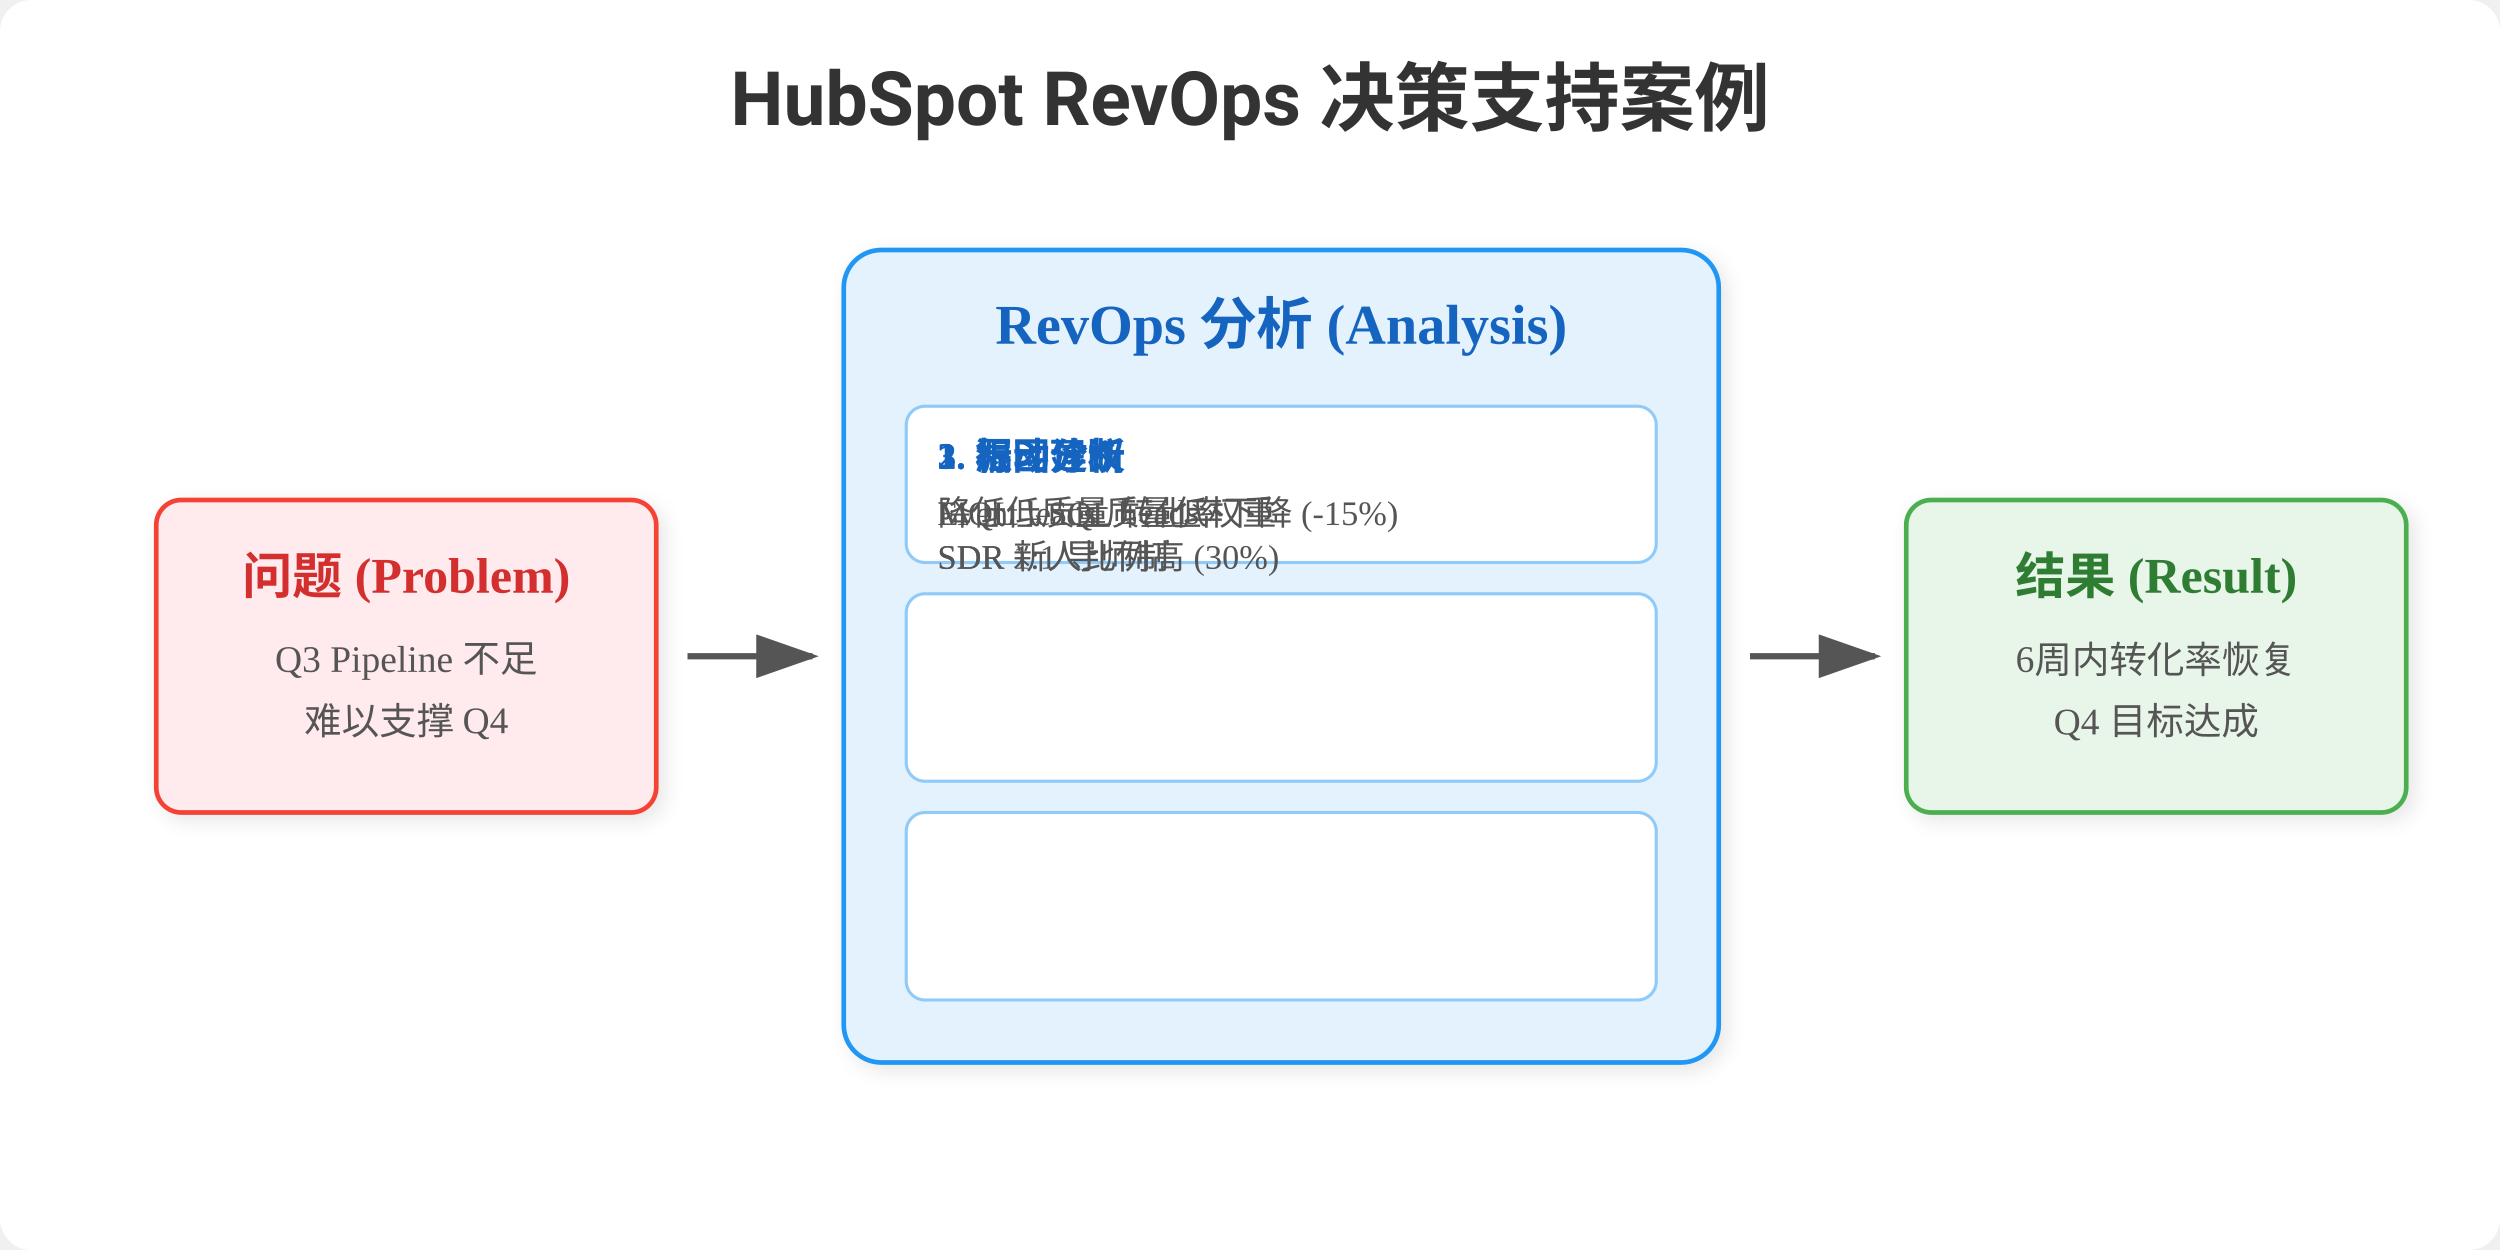
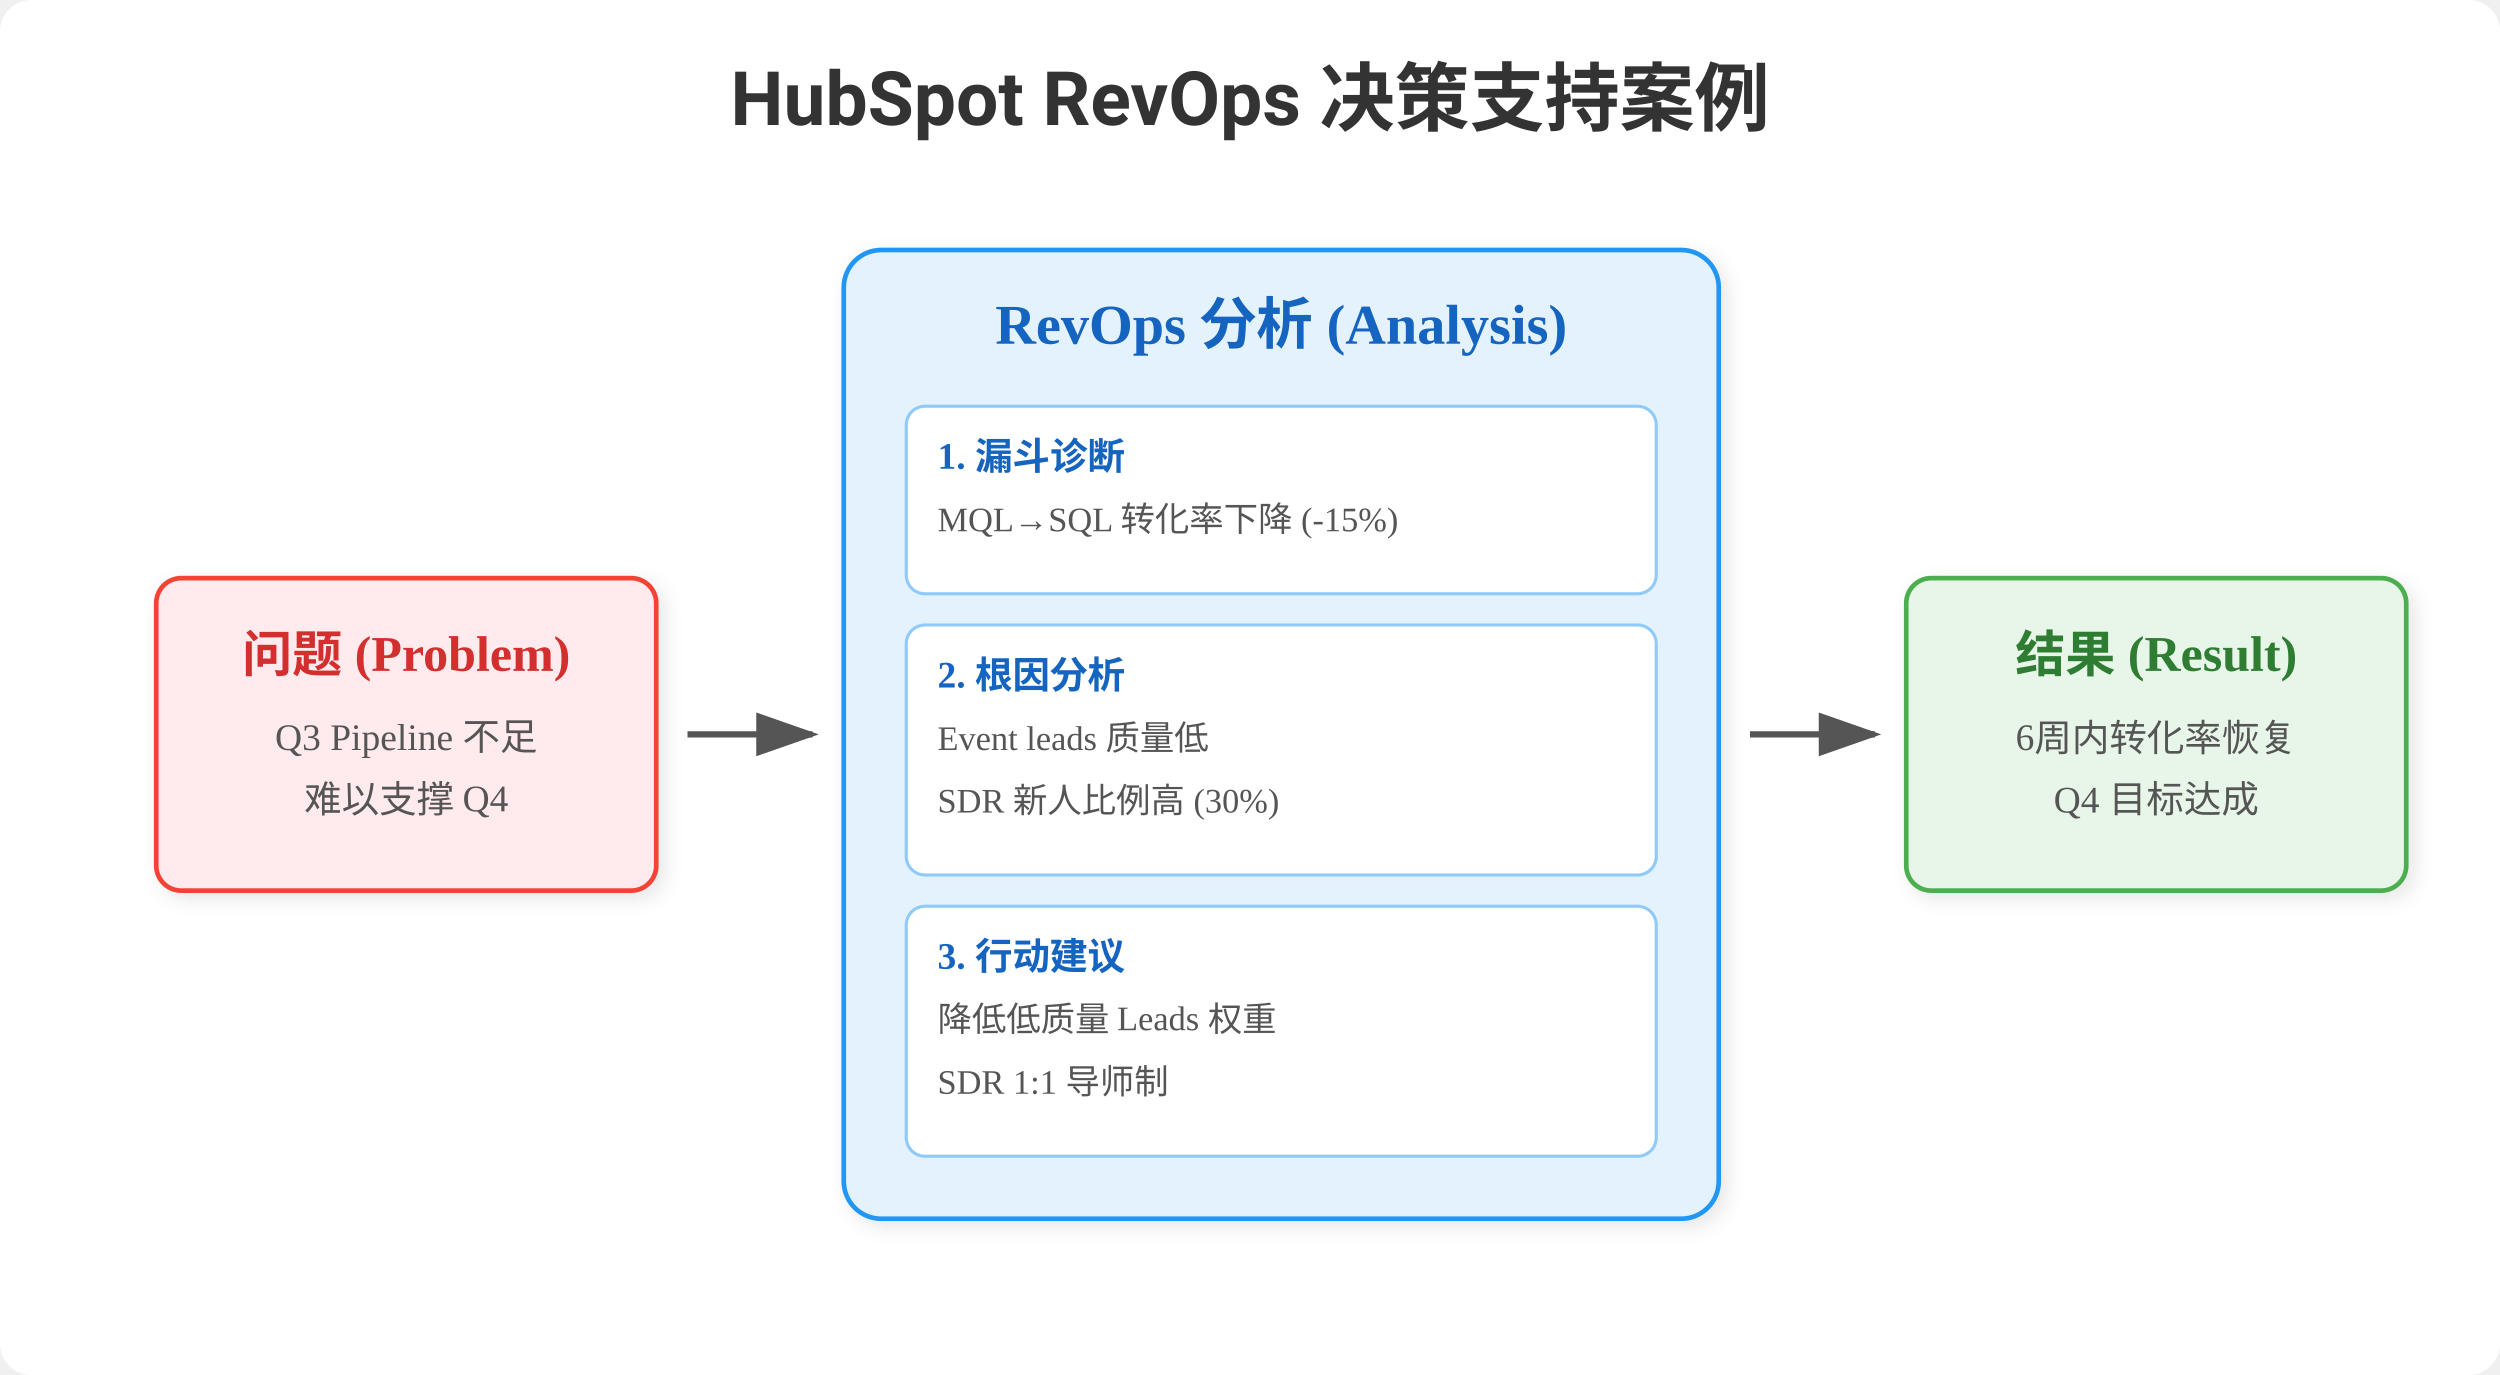
- <svg xmlns="http://www.w3.org/2000/svg" width="800" height="400">
+ <svg xmlns="http://www.w3.org/2000/svg" width="800" height="440">
  <defs>
    <filter id="shadow" x="-20%" y="-20%" width="140%" height="140%">
      <feDropShadow dx="2" dy="2" stdDeviation="3" flood-color="#000000" flood-opacity="0.1" />
    </filter>
    <marker id="arrow" markerWidth="10" markerHeight="7" refX="9" refY="3.5" orient="auto">
      <polygon points="0 0, 10 3.5, 0 7" fill="#555" />
    </marker>
  </defs>
  <rect width="100%" height="100%" fill="#ffffff" rx="10" />
  <text x="400" y="40" font-family="-apple-system, BlinkMacSystemFont, 'Segoe UI', Roboto, Helvetica, Arial, sans-serif" font-size="24" font-weight="bold" text-anchor="middle" fill="#333">
    HubSpot RevOps 决策支持案例
  </text>
  <g transform="translate(50, 80)">
-     <g transform="translate(0, 80)">
+     <g transform="translate(0, 105)">
      <rect x="0" y="0" width="160" height="100" rx="8" fill="#FFEBEE" stroke="#F44336" stroke-width="1.5" filter="url(#shadow)" />
      <text x="80" y="30" text-anchor="middle" font-size="16" font-weight="bold" fill="#D32F2F">问题 (Problem)</text>
      <text x="80" y="55" text-anchor="middle" font-size="12" fill="#555">Q3 Pipeline 不足</text>
      <text x="80" y="75" text-anchor="middle" font-size="12" fill="#555">难以支撑 Q4</text>
    </g>
-     <path d="M 170,130 L 210,130" stroke="#555" stroke-width="2" marker-end="url(#arrow)" />
+     <path d="M 170,155 L 210,155" stroke="#555" stroke-width="2" marker-end="url(#arrow)" />
    <g transform="translate(220, 0)">
-       <rect x="0" y="0" width="280" height="260" rx="12" fill="#E3F2FD" stroke="#2196F3" stroke-width="1.5" filter="url(#shadow)" />
+       <rect x="0" y="0" width="280" height="310" rx="12" fill="#E3F2FD" stroke="#2196F3" stroke-width="1.5" filter="url(#shadow)" />
      <text x="140" y="30" text-anchor="middle" font-size="18" font-weight="bold" fill="#1565C0">RevOps 分析 (Analysis)</text>
      <g transform="translate(20, 50)">
-         <rect x="0" y="0" width="240" height="50" rx="6" fill="#fff" stroke="#90CAF9" stroke-width="1" />
-         <text x="10" y="20" font-weight="bold" fill="#1565C0" font-size="12">1. 漏斗诊断</text>
-         <text x="10" y="38" fill="#555" font-size="11">MQL→SQL 转化率下降 (-15%)</text>
-         <rect x="0" y="60" width="240" height="60" rx="6" fill="#fff" stroke="#90CAF9" stroke-width="1" />
-         <text x="10" y="20" font-weight="bold" fill="#1565C0" font-size="12">2. 根因分析</text>
-         <text x="10" y="38" fill="#555" font-size="11">Event leads 质量低</text>
-         <text x="10" y="52" fill="#555" font-size="11">SDR 新人比例高 (30%)</text>
-         <rect x="0" y="130" width="240" height="60" rx="6" fill="#fff" stroke="#90CAF9" stroke-width="1" />
-         <text x="10" y="20" font-weight="bold" fill="#1565C0" font-size="12">3. 行动建议</text>
-         <text x="10" y="38" fill="#555" font-size="11">降低低质量 Leads 权重</text>
-         <text x="10" y="52" fill="#555" font-size="11">SDR 1:1 导师制</text>
+         <g transform="translate(0, 0)">
+           <rect x="0" y="0" width="240" height="60" rx="6" fill="#fff" stroke="#90CAF9" stroke-width="1" />
+           <text x="10" y="20" font-weight="bold" fill="#1565C0" font-size="12">1. 漏斗诊断</text>
+           <text x="10" y="40" fill="#555" font-size="11">MQL→SQL 转化率下降 (-15%)</text>
+         </g>
+         <g transform="translate(0, 70)">
+           <rect x="0" y="0" width="240" height="80" rx="6" fill="#fff" stroke="#90CAF9" stroke-width="1" />
+           <text x="10" y="20" font-weight="bold" fill="#1565C0" font-size="12">2. 根因分析</text>
+           <text x="10" y="40" fill="#555" font-size="11">Event leads 质量低</text>
+           <text x="10" y="60" fill="#555" font-size="11">SDR 新人比例高 (30%)</text>
+         </g>
+         <g transform="translate(0, 160)">
+           <rect x="0" y="0" width="240" height="80" rx="6" fill="#fff" stroke="#90CAF9" stroke-width="1" />
+           <text x="10" y="20" font-weight="bold" fill="#1565C0" font-size="12">3. 行动建议</text>
+           <text x="10" y="40" fill="#555" font-size="11">降低低质量 Leads 权重</text>
+           <text x="10" y="60" fill="#555" font-size="11">SDR 1:1 导师制</text>
+         </g>
      </g>
    </g>
-     <path d="M 510,130 L 550,130" stroke="#555" stroke-width="2" marker-end="url(#arrow)" />
-     <g transform="translate(560, 80)">
+     <path d="M 510,155 L 550,155" stroke="#555" stroke-width="2" marker-end="url(#arrow)" />
+     <g transform="translate(560, 105)">
      <rect x="0" y="0" width="160" height="100" rx="8" fill="#E8F5E9" stroke="#4CAF50" stroke-width="1.5" filter="url(#shadow)" />
      <text x="80" y="30" text-anchor="middle" font-size="16" font-weight="bold" fill="#2E7D32">结果 (Result)</text>
      <text x="80" y="55" text-anchor="middle" font-size="12" fill="#555">6周内转化率恢复</text>
      <text x="80" y="75" text-anchor="middle" font-size="12" fill="#555">Q4 目标达成</text>
    </g>
  </g>
</svg>
